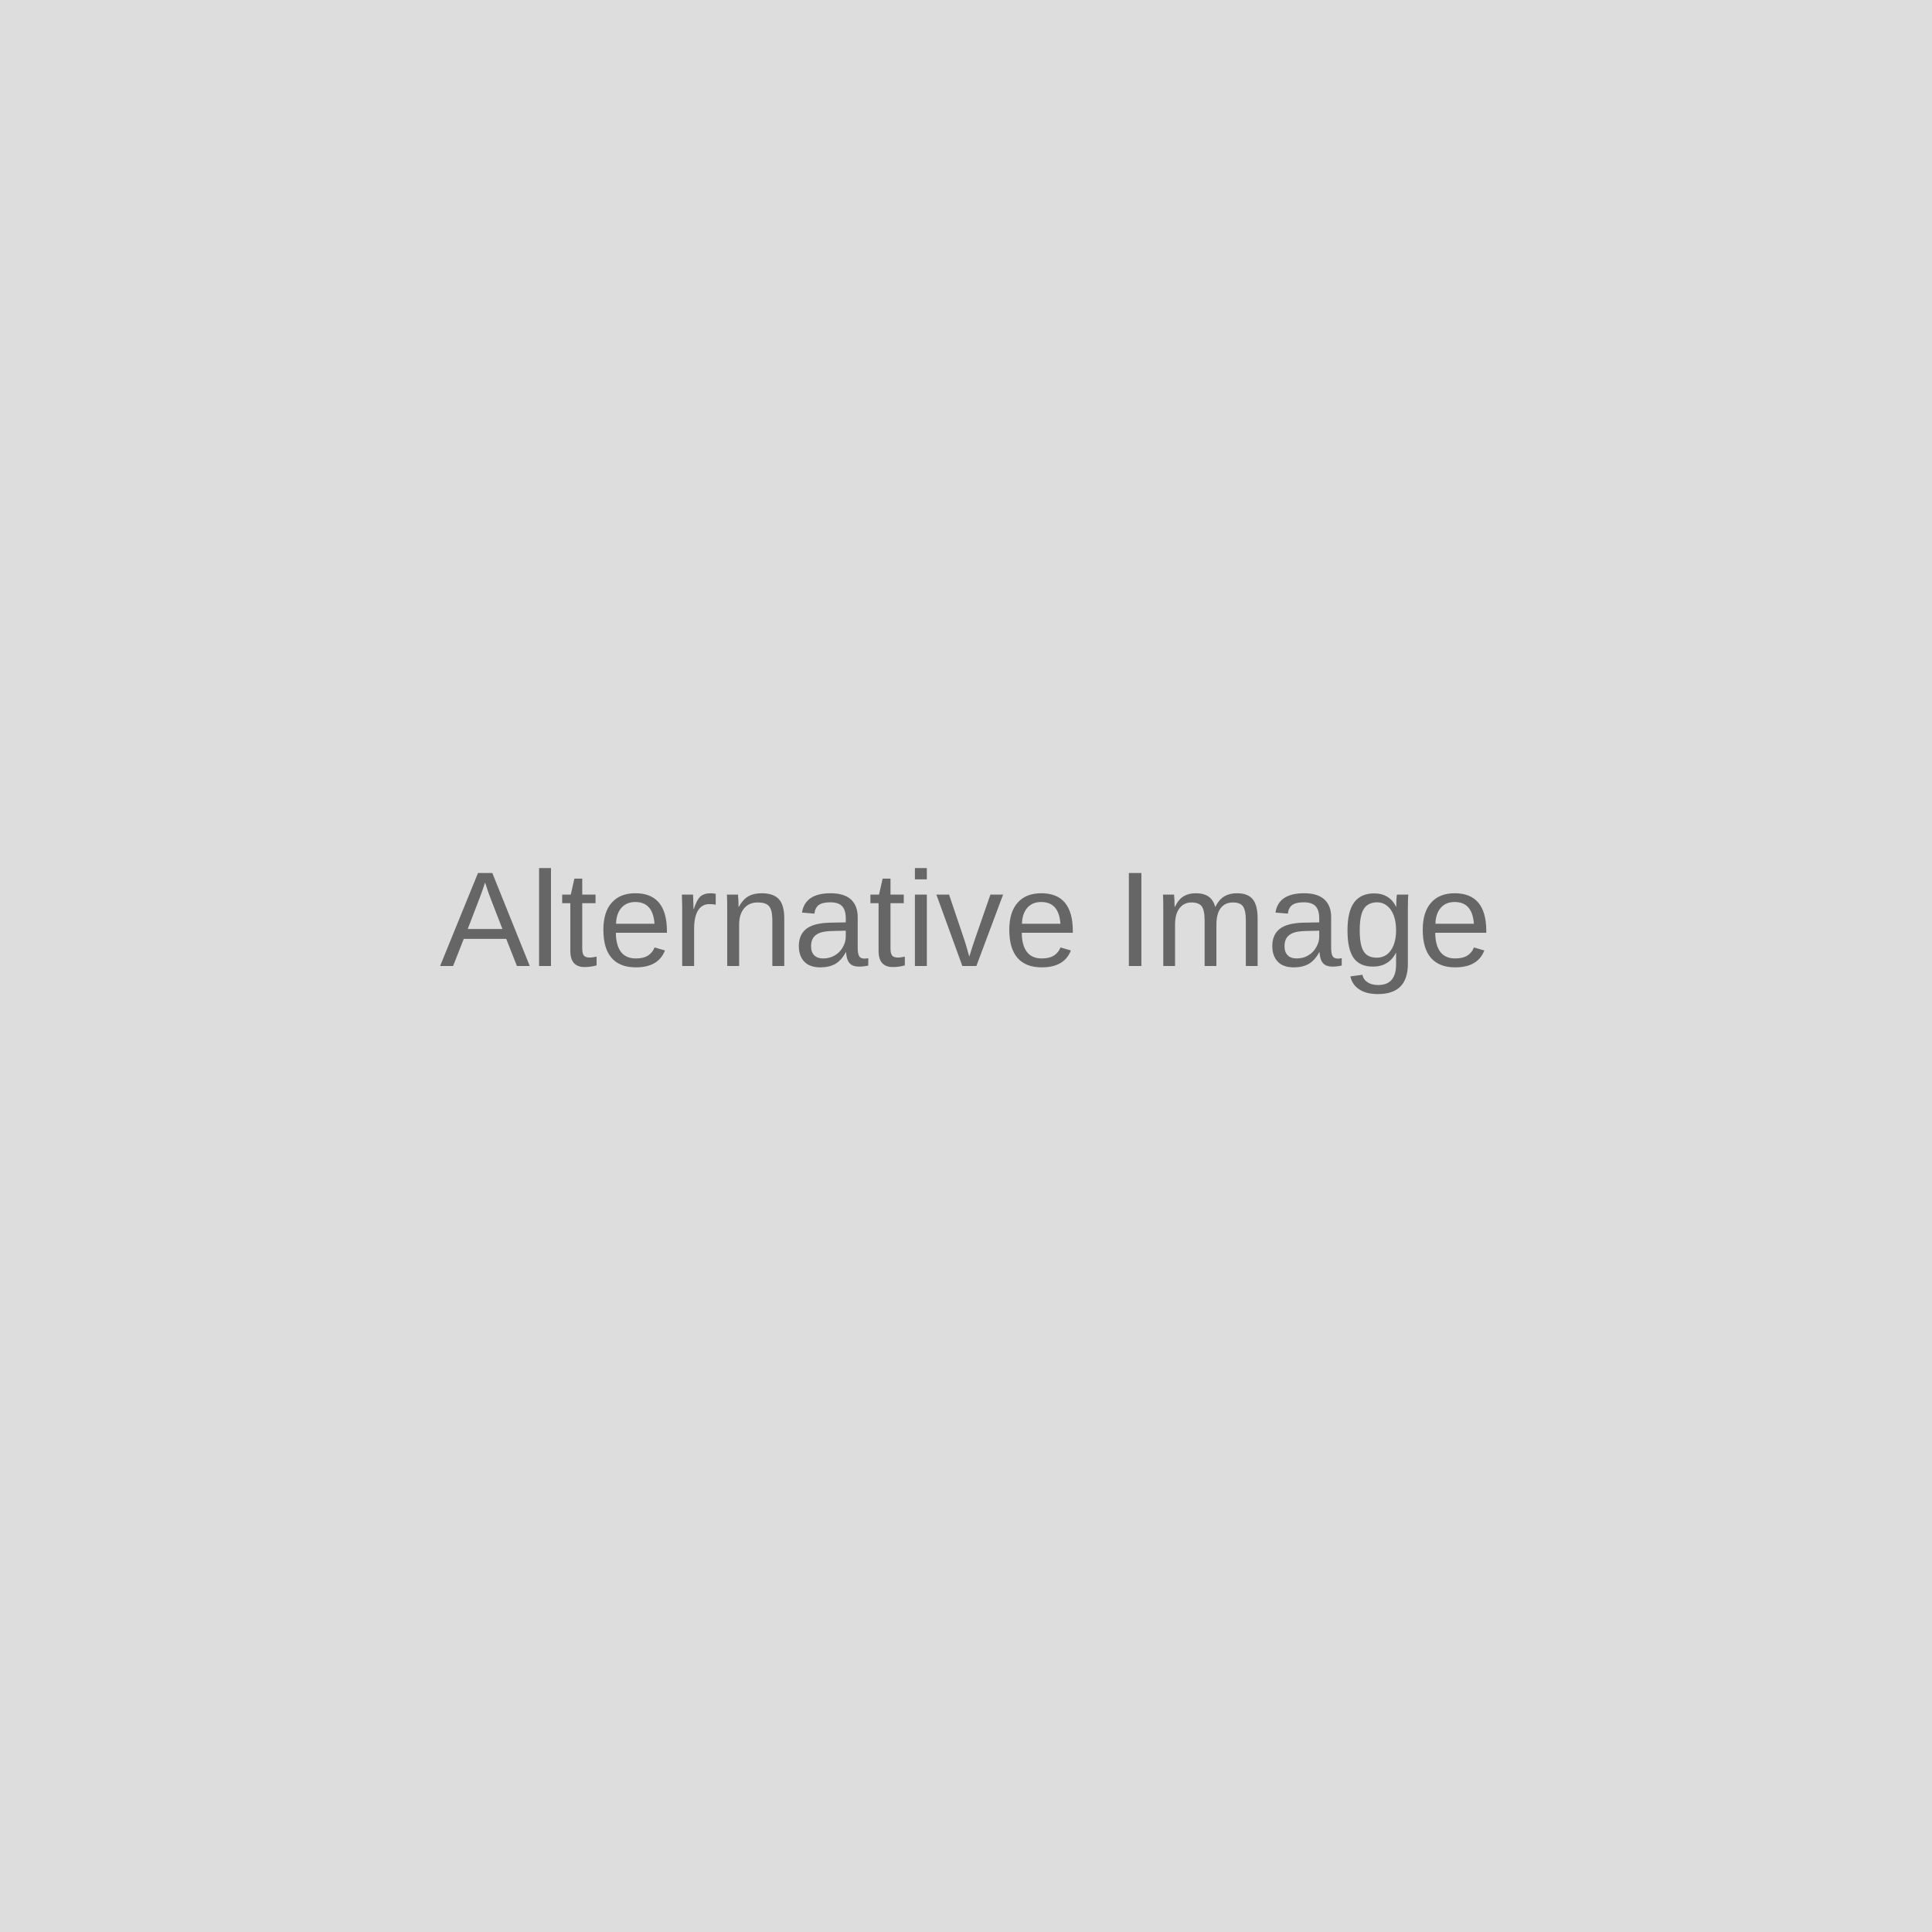
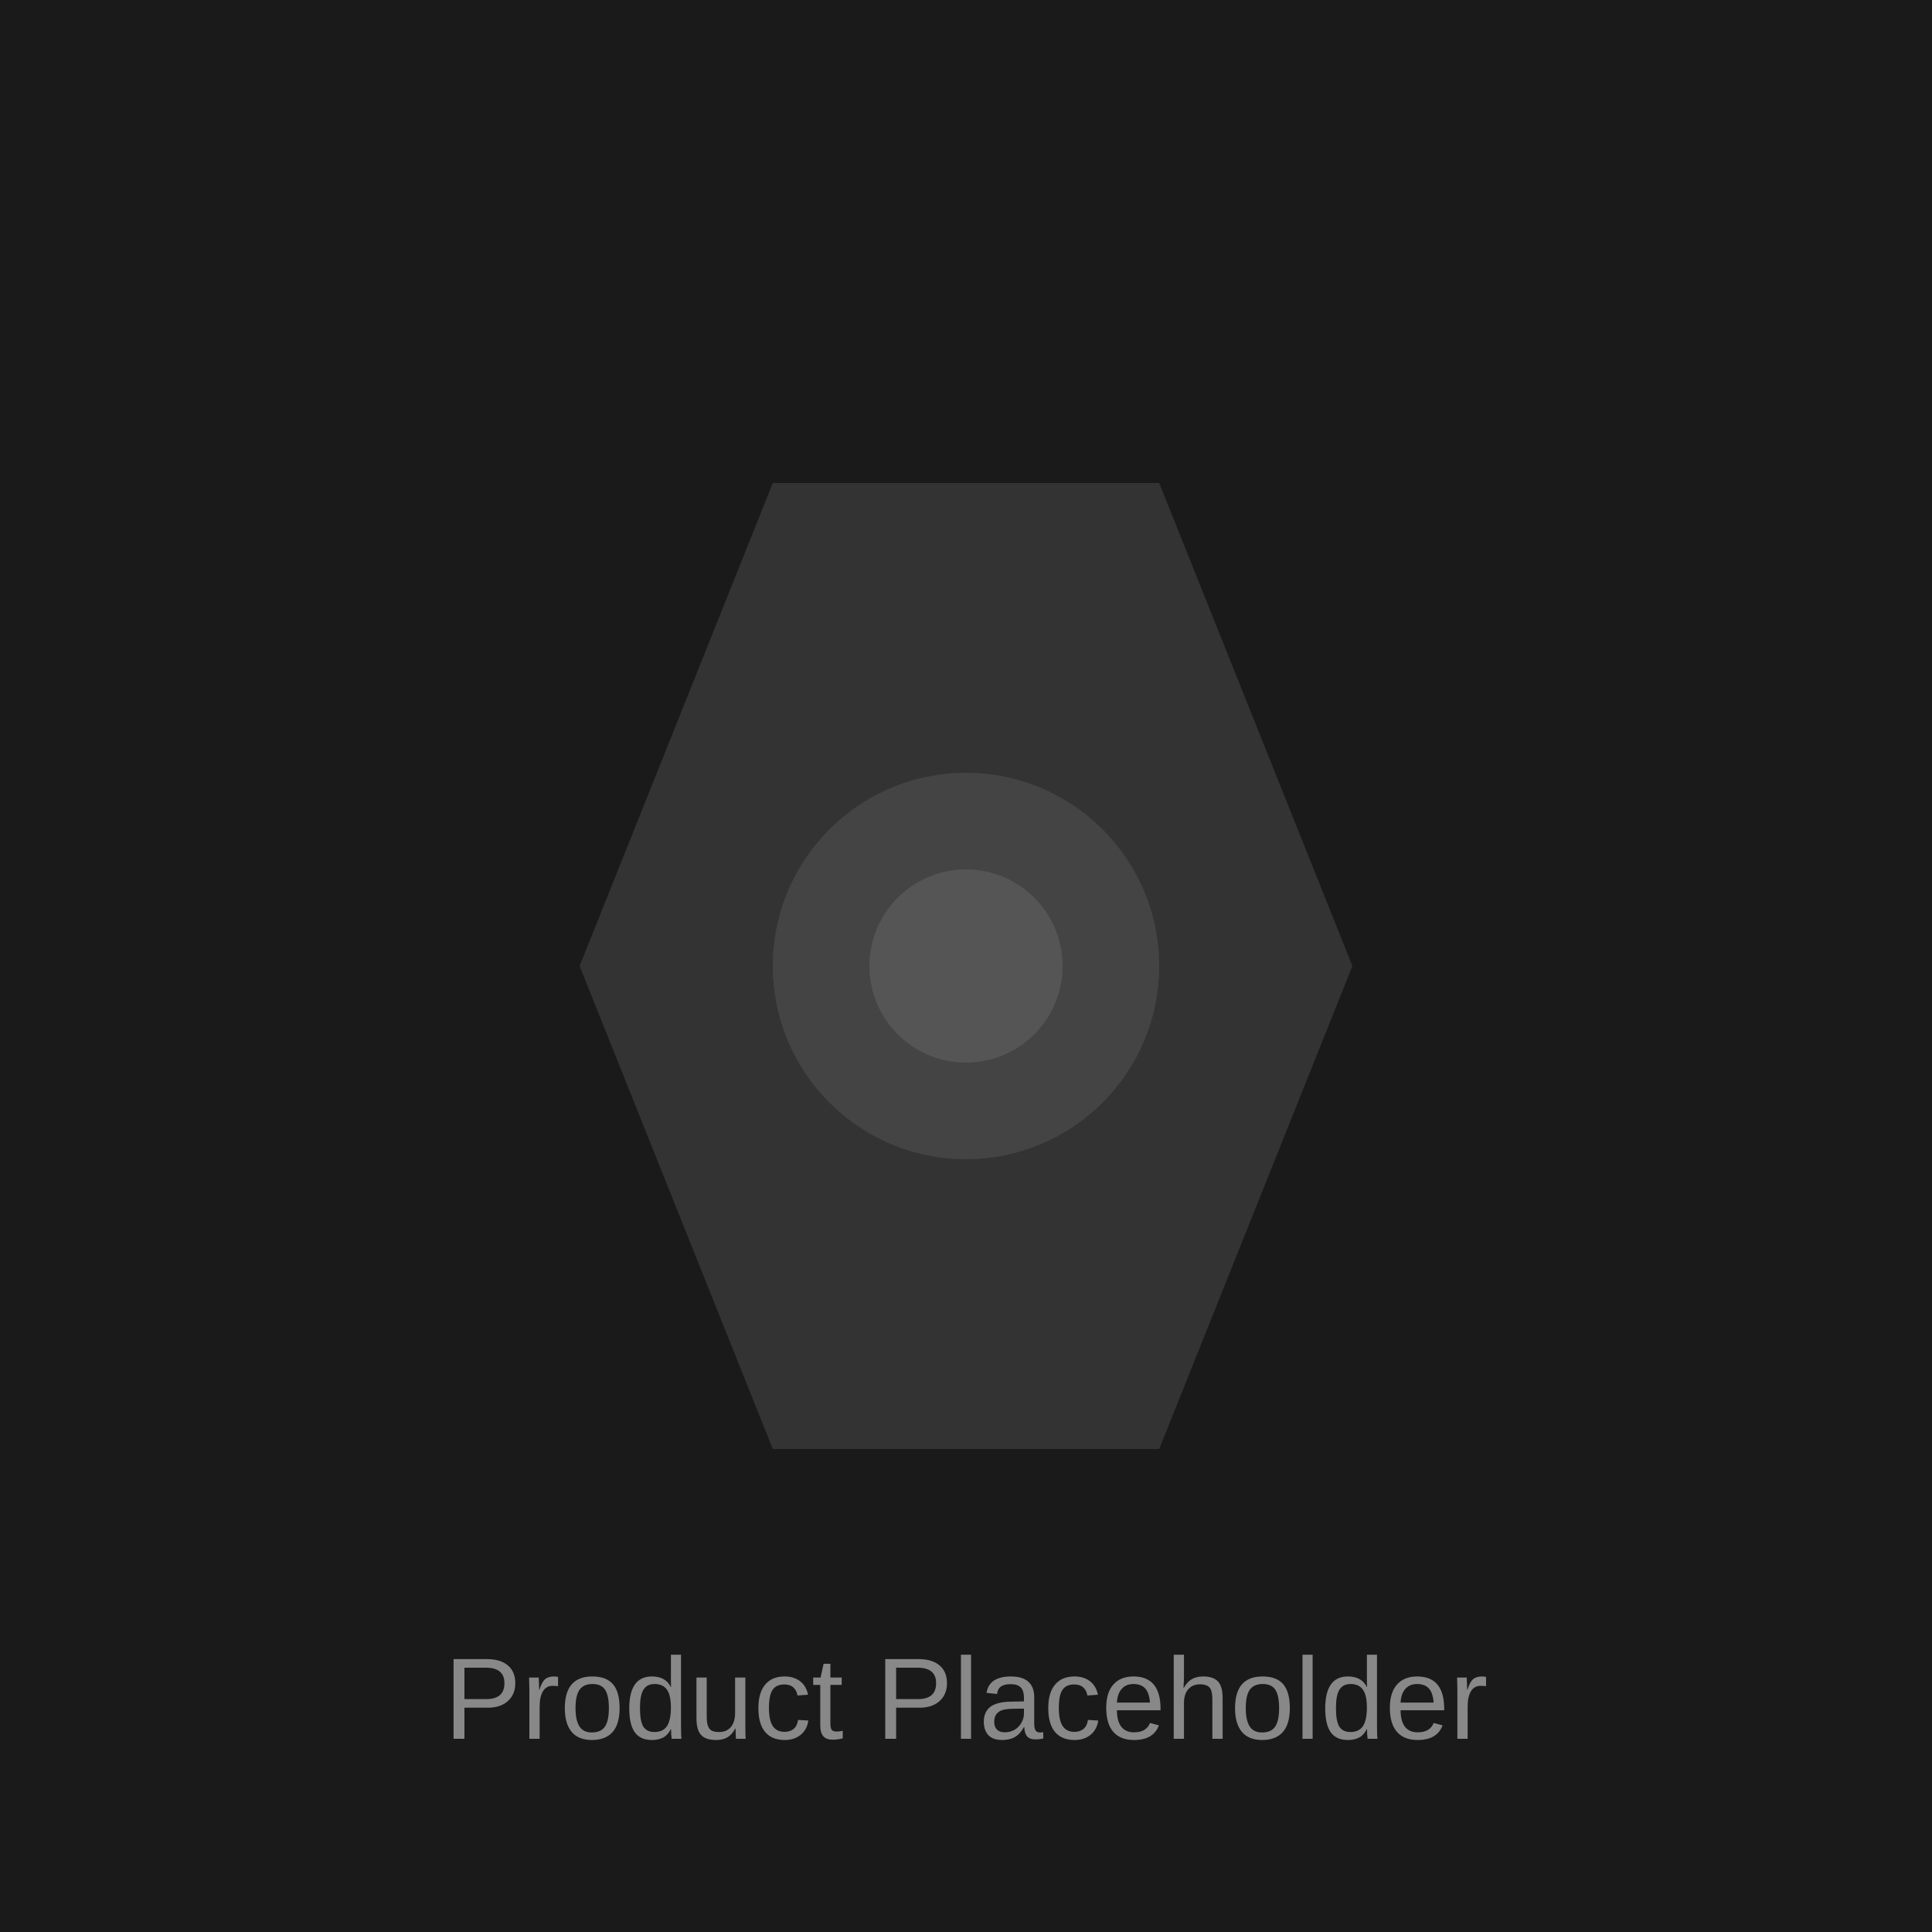
<svg xmlns="http://www.w3.org/2000/svg" width="200" height="200" viewBox="0 0 200 200">
-   <rect width="200" height="200" fill="#ddd" />
-   <text x="100" y="100" font-family="Arial" font-size="14" fill="#666" text-anchor="middle">Alternative Image</text>
+   <rect width="200" height="200" fill="#1a1a1a" />
+   <path d="M80,50 L120,50 L140,100 L120,150 L80,150 L60,100 Z" fill="#333333" />
+   <circle cx="100" cy="100" r="20" fill="#444444" />
+   <circle cx="100" cy="100" r="10" fill="#555555" />
+   <text x="100" y="180" font-family="Arial" font-size="12" text-anchor="middle" fill="#888888">Product Placeholder</text>
</svg>
